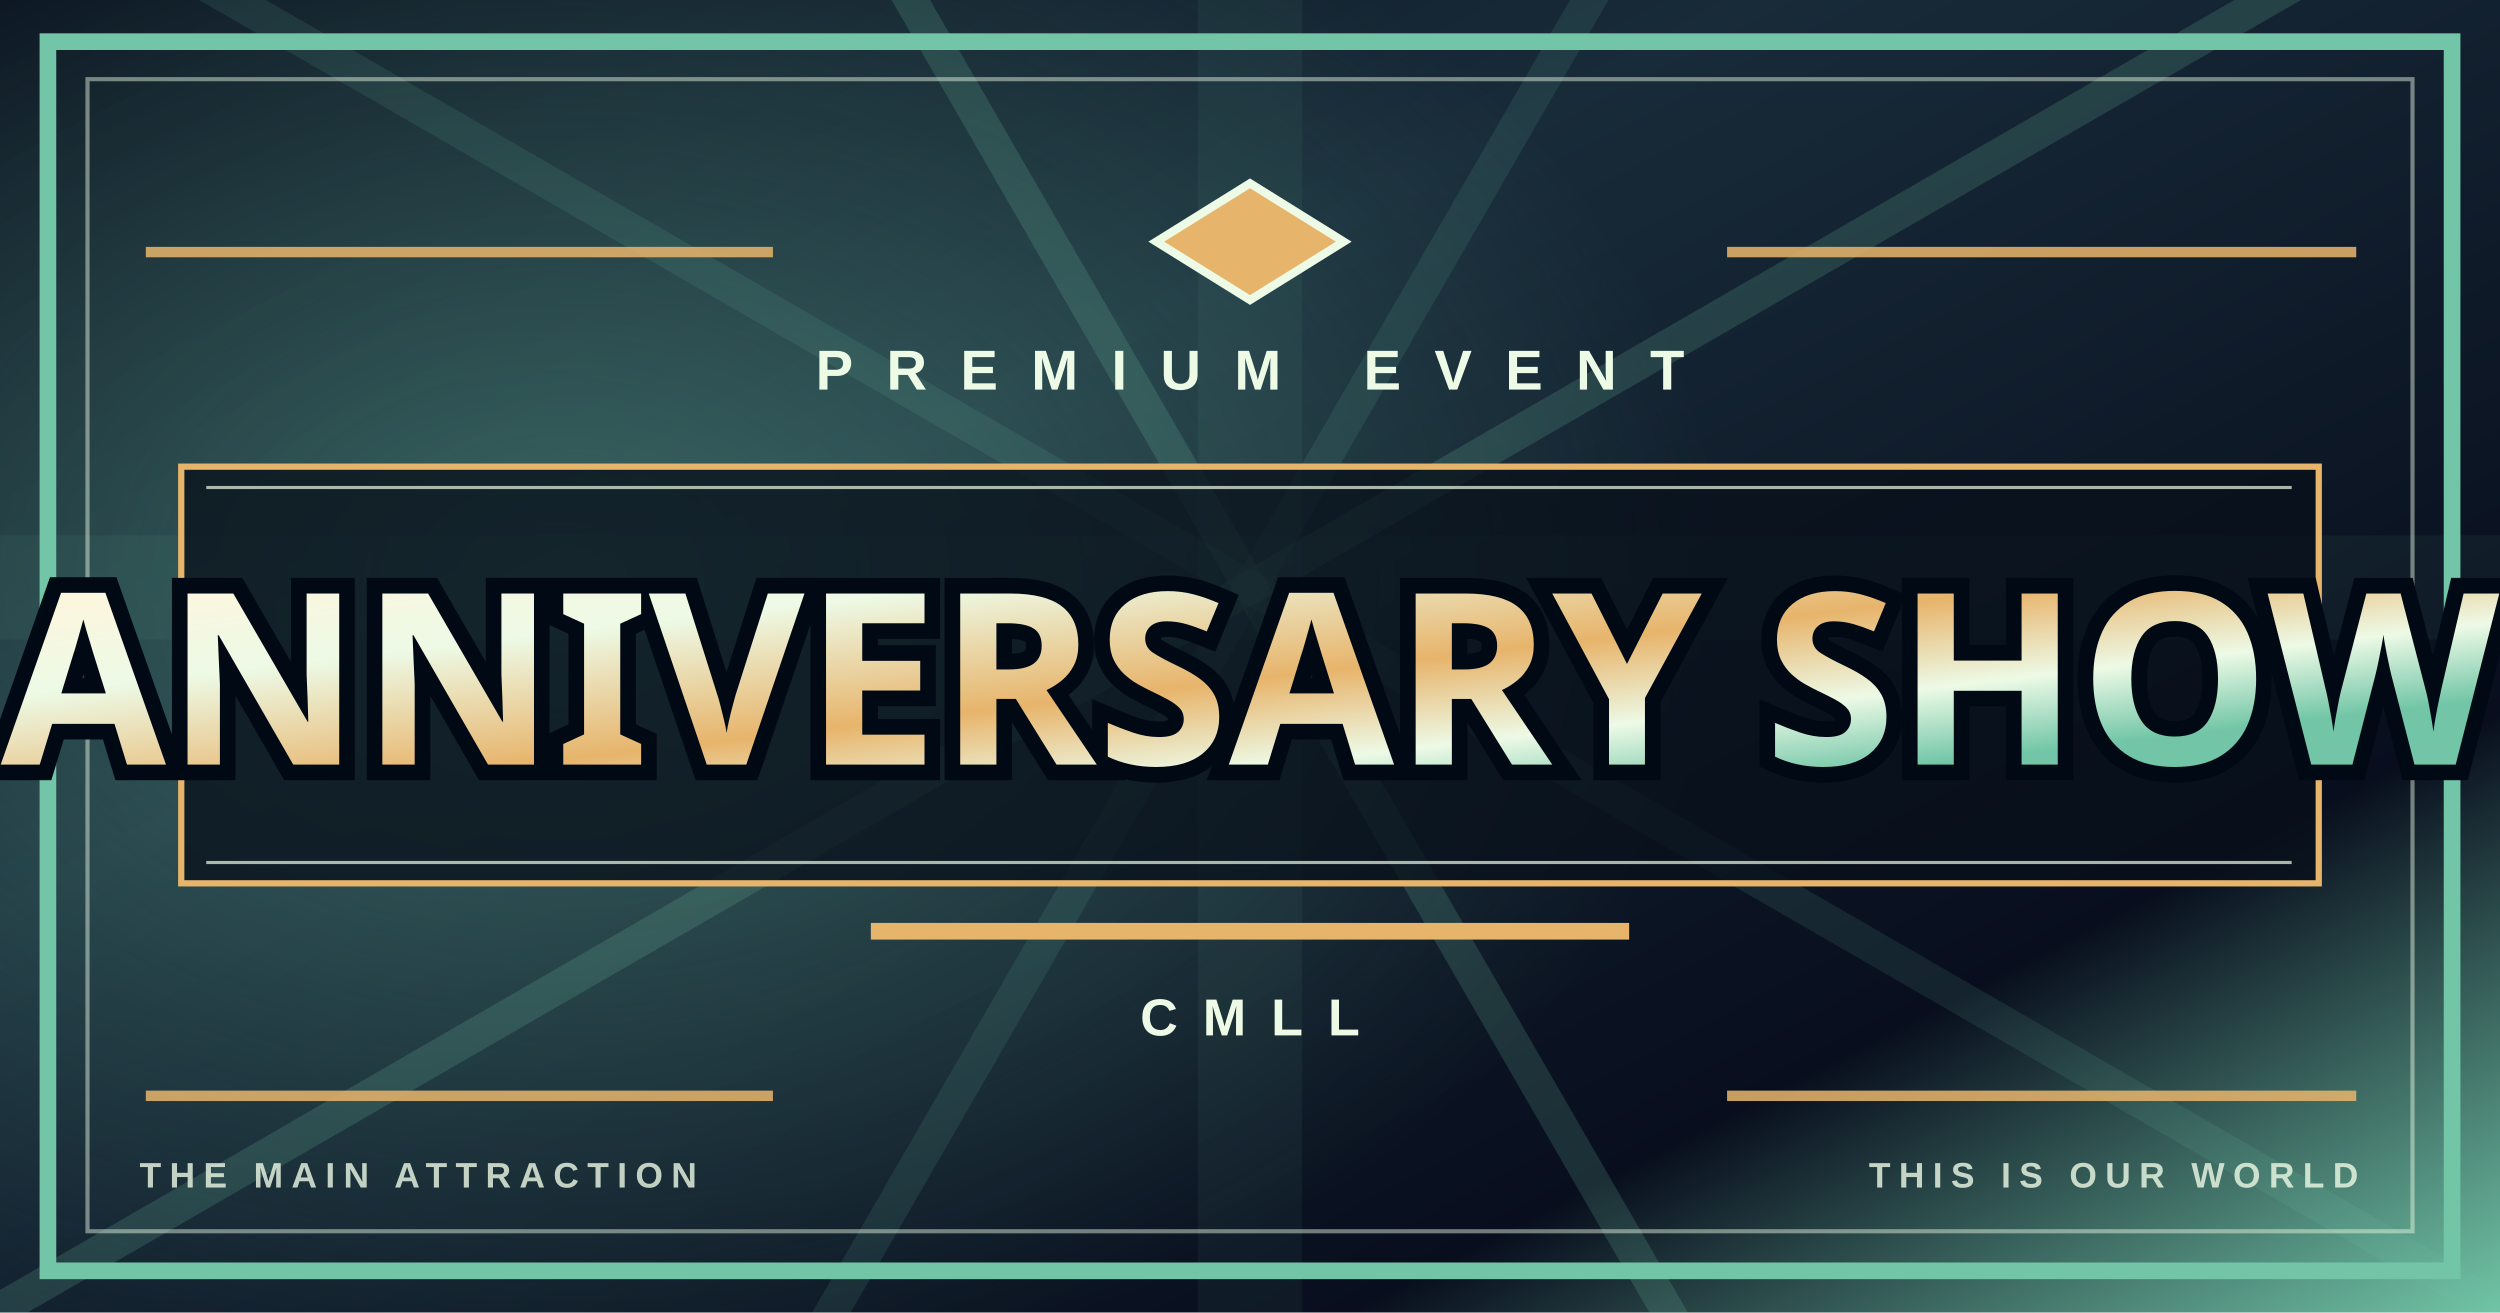
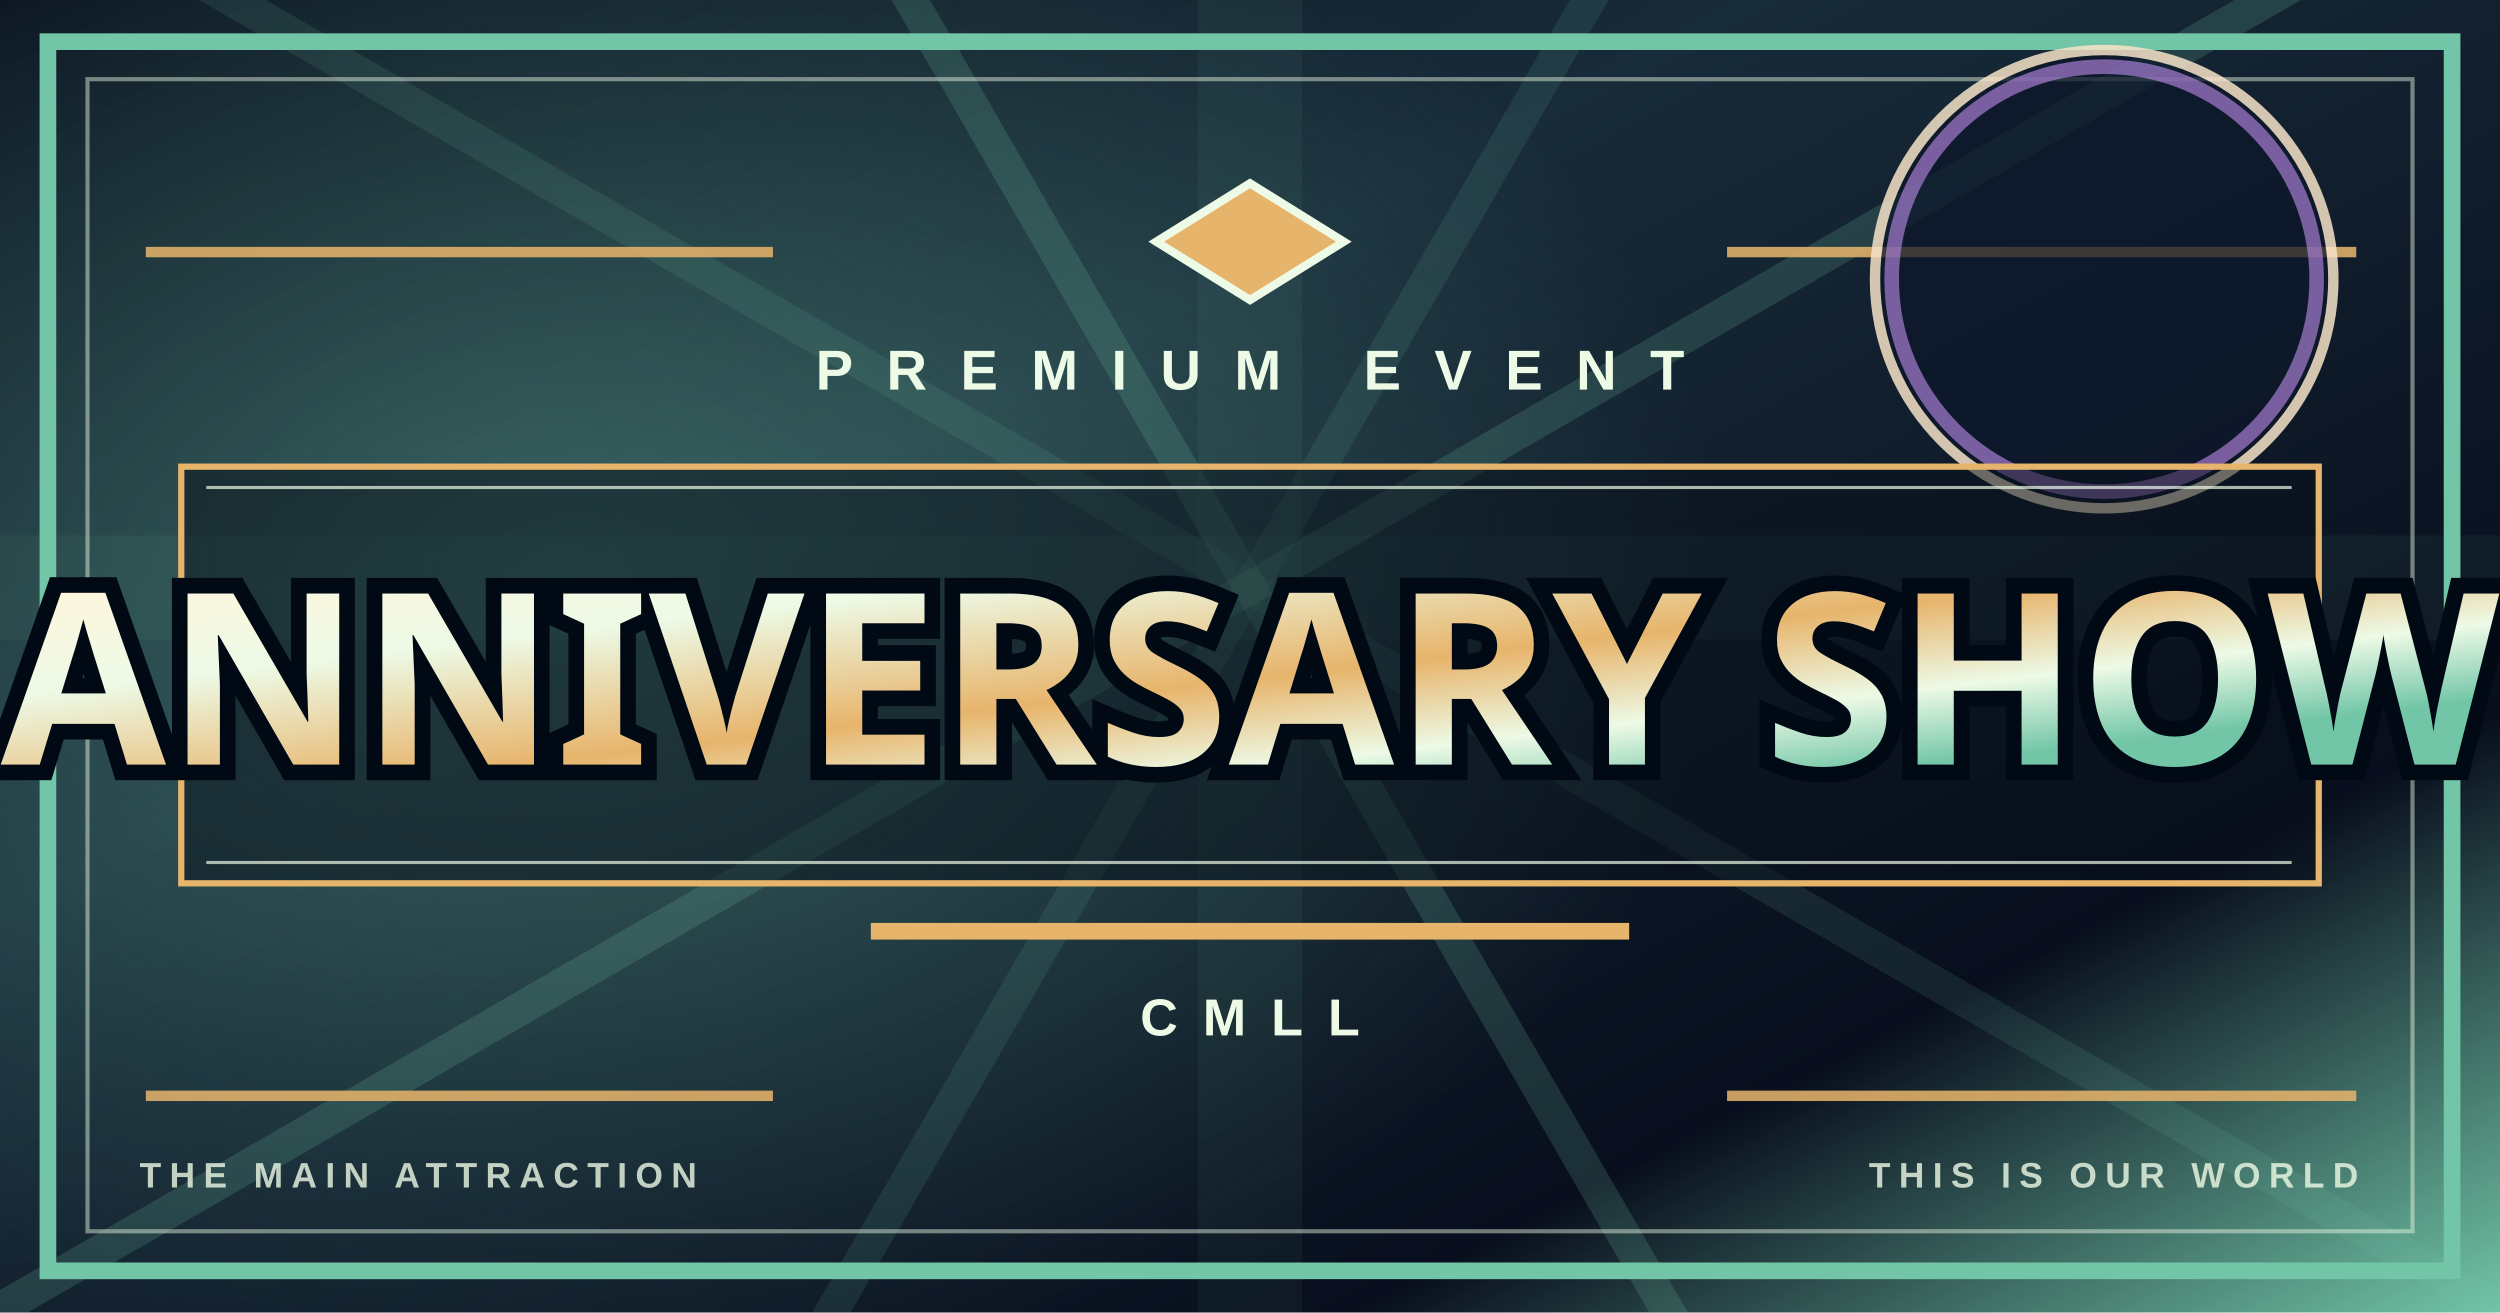
<svg xmlns="http://www.w3.org/2000/svg" width="1200" height="630" viewBox="0 0 1200 630" role="img" aria-label="ANNIVERSARY SHOW event art">
  <defs>
    <linearGradient id="sky" x1="0" y1="0" x2="1" y2="1">
      <stop stop-color="#070d1b" />
      <stop offset=".35" stop-color="#182b39" />
      <stop offset=".77" stop-color="#080e1d" />
      <stop offset="1" stop-color="#72c6a7" />
    </linearGradient>
    <linearGradient id="chrome" x1="0" y1="0" x2="1" y2=".6">
      <stop stop-color="#fff5dc" />
      <stop offset=".27" stop-color="#edfae6" />
      <stop offset=".59" stop-color="#e7b46b" />
      <stop offset=".81" stop-color="#edfae6" />
      <stop offset="1" stop-color="#72c6a7" />
    </linearGradient>
    <radialGradient id="spot">
      <stop stop-color="#72c6a7" stop-opacity=".39" />
      <stop offset="1" stop-color="#72c6a7" stop-opacity="0" />
    </radialGradient>
  </defs>
  <path fill="url(#sky)" d="M0 0h1200v630H0z" />
  <ellipse cx="265" cy="280" rx="570" ry="390" fill="url(#spot)" />
  <path d="M600 282L1680.0 282.0" stroke="#72c6a7" stroke-width="50" opacity="0.06" />
  <path d="M600 282L1535.3 822.0" stroke="#72c6a7" stroke-width="16" opacity="0.12" />
  <path d="M600 282L1140.0 1217.3" stroke="#72c6a7" stroke-width="16" opacity="0.18" />
  <path d="M600 282L600.0 1362.0" stroke="#72c6a7" stroke-width="50" opacity="0.06" />
  <path d="M600 282L60.0 1217.3" stroke="#72c6a7" stroke-width="16" opacity="0.12" />
  <path d="M600 282L-335.3 822.0" stroke="#72c6a7" stroke-width="16" opacity="0.18" />
  <path d="M600 282L-480.0 282.0" stroke="#72c6a7" stroke-width="50" opacity="0.06" />
  <path d="M600 282L-335.3 -258.0" stroke="#72c6a7" stroke-width="16" opacity="0.12" />
  <path d="M600 282L60.0 -653.3" stroke="#72c6a7" stroke-width="16" opacity="0.18" />
  <path d="M600 282L600.0 -798.0" stroke="#72c6a7" stroke-width="50" opacity="0.06" />
  <path d="M600 282L1140.0 -653.3" stroke="#72c6a7" stroke-width="16" opacity="0.12" />
  <path d="M600 282L1535.3 -258.0" stroke="#72c6a7" stroke-width="16" opacity="0.18" />
-   <g color="#e7b46b" opacity=".48" transform="translate(0 0)">
+   <g id="ppw-event-crest" color="#e7b46b" opacity=".48" transform="translate(0 0)">
    <g fill="none" stroke="currentColor" stroke-width="11" stroke-linecap="round" stroke-linejoin="round">M929 278m-182 0a182 182 0 1 0 364 0a182 182 0 1 0-364 0M929 278m-148 0a148 148 0 1 0 296 0a148 148 0 1 0-296 0M929 104v347M754 278h350</g>
  </g>
  <path d="M23 20h1154v590H23Z" fill="none" stroke="#72c6a7" stroke-width="8" />
  <path d="M42 38h1116v553H42Z" fill="none" stroke="#edfae6" stroke-width="2" opacity=".46" />
  <path d="M70 121h301M829 121h302M70 526h301M829 526h302" stroke="#e7b46b" stroke-width="5" opacity=".86" />
  <path d="M600 88l45 28-45 28-45-28Z" fill="#e7b46b" stroke="#edfae6" stroke-width="4" />
  <text x="600" y="187" font-family="Arial,sans-serif" text-anchor="middle" font-size="27" letter-spacing="16" font-weight="900" fill="#edfae6">PREMIUM EVENT</text>
-   <path d="M87 224H1113V424H87Z" fill="#09101bc4" stroke="#e7b46b" stroke-width="3" />
+   <circle cx="1010" cy="134" r="110" fill="#0d1729e0" stroke="#f6e3c8" stroke-width="5" opacity=".85" />
+   <circle cx="1010" cy="134" r="102" fill="none" stroke="#c08eec" stroke-width="7" opacity=".6" />
+   <use href="#ppw-event-crest" transform="translate(1010 134) scale(.40) translate(-930 -280)" opacity=".98" />
+   <path d="M87 224H1113V424H87Z" fill="#09101b82" stroke="#e7b46b" stroke-width="3" />
  <path d="M99 234h1001M99 414h1001" stroke="#edfae6" stroke-width="1.5" opacity=".7" />
  <text x="600" y="367" text-anchor="middle" font-family="Impact,'Arial Black',sans-serif" font-size="115" font-weight="1000" textLength="944" lengthAdjust="spacingAndGlyphs" fill="url(#chrome)" stroke="#010914" stroke-width="15" paint-order="stroke">ANNIVERSARY SHOW</text>
  <path d="M418 447h364" stroke="#e7b46b" stroke-width="8" />
  <text x="600" y="497" text-anchor="middle" fill="#edfae6" font-family="Arial,sans-serif" font-size="25" font-weight="900" letter-spacing="12">CMLL</text>
  <text x="67" y="570" fill="#edfae6" opacity=".8" font-family="Arial,sans-serif" font-size="17" font-weight="900" letter-spacing="4">THE MAIN ATTRACTION</text>
  <text x="1132" y="570" text-anchor="end" fill="#edfae6" opacity=".8" font-family="Arial,sans-serif" font-size="17" font-weight="900" letter-spacing="4">THIS IS OUR WORLD</text>
</svg>
